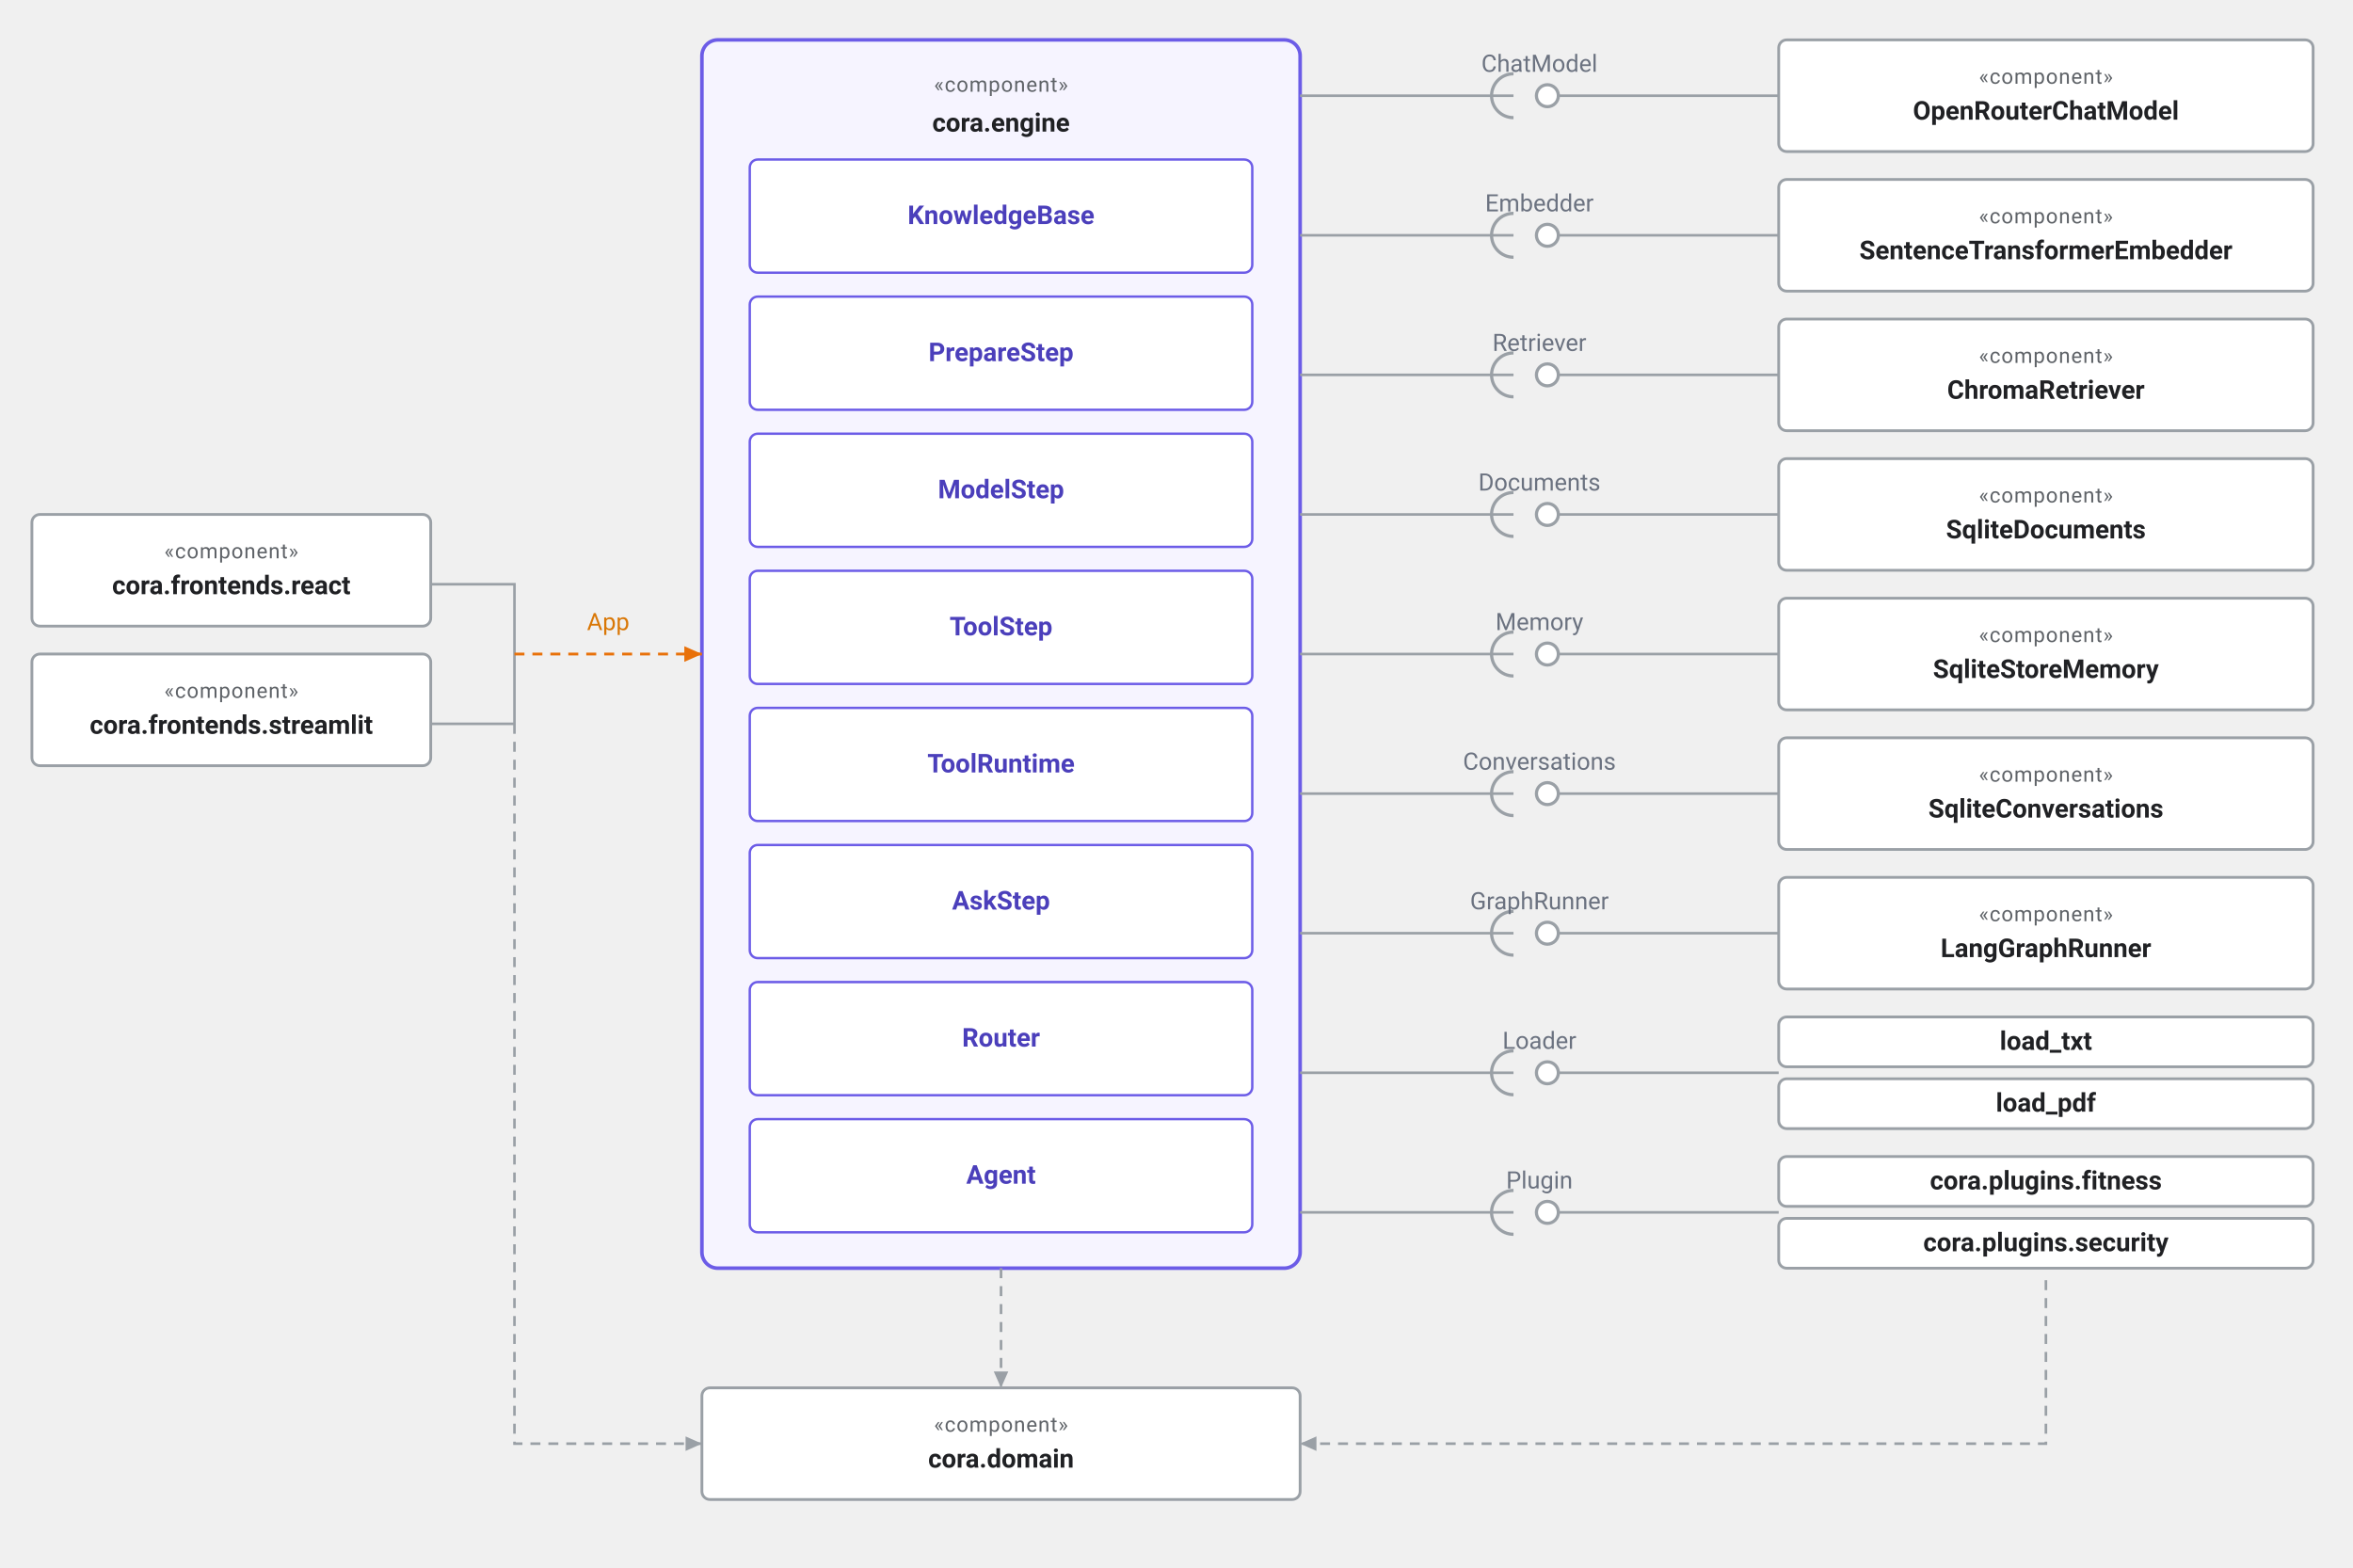
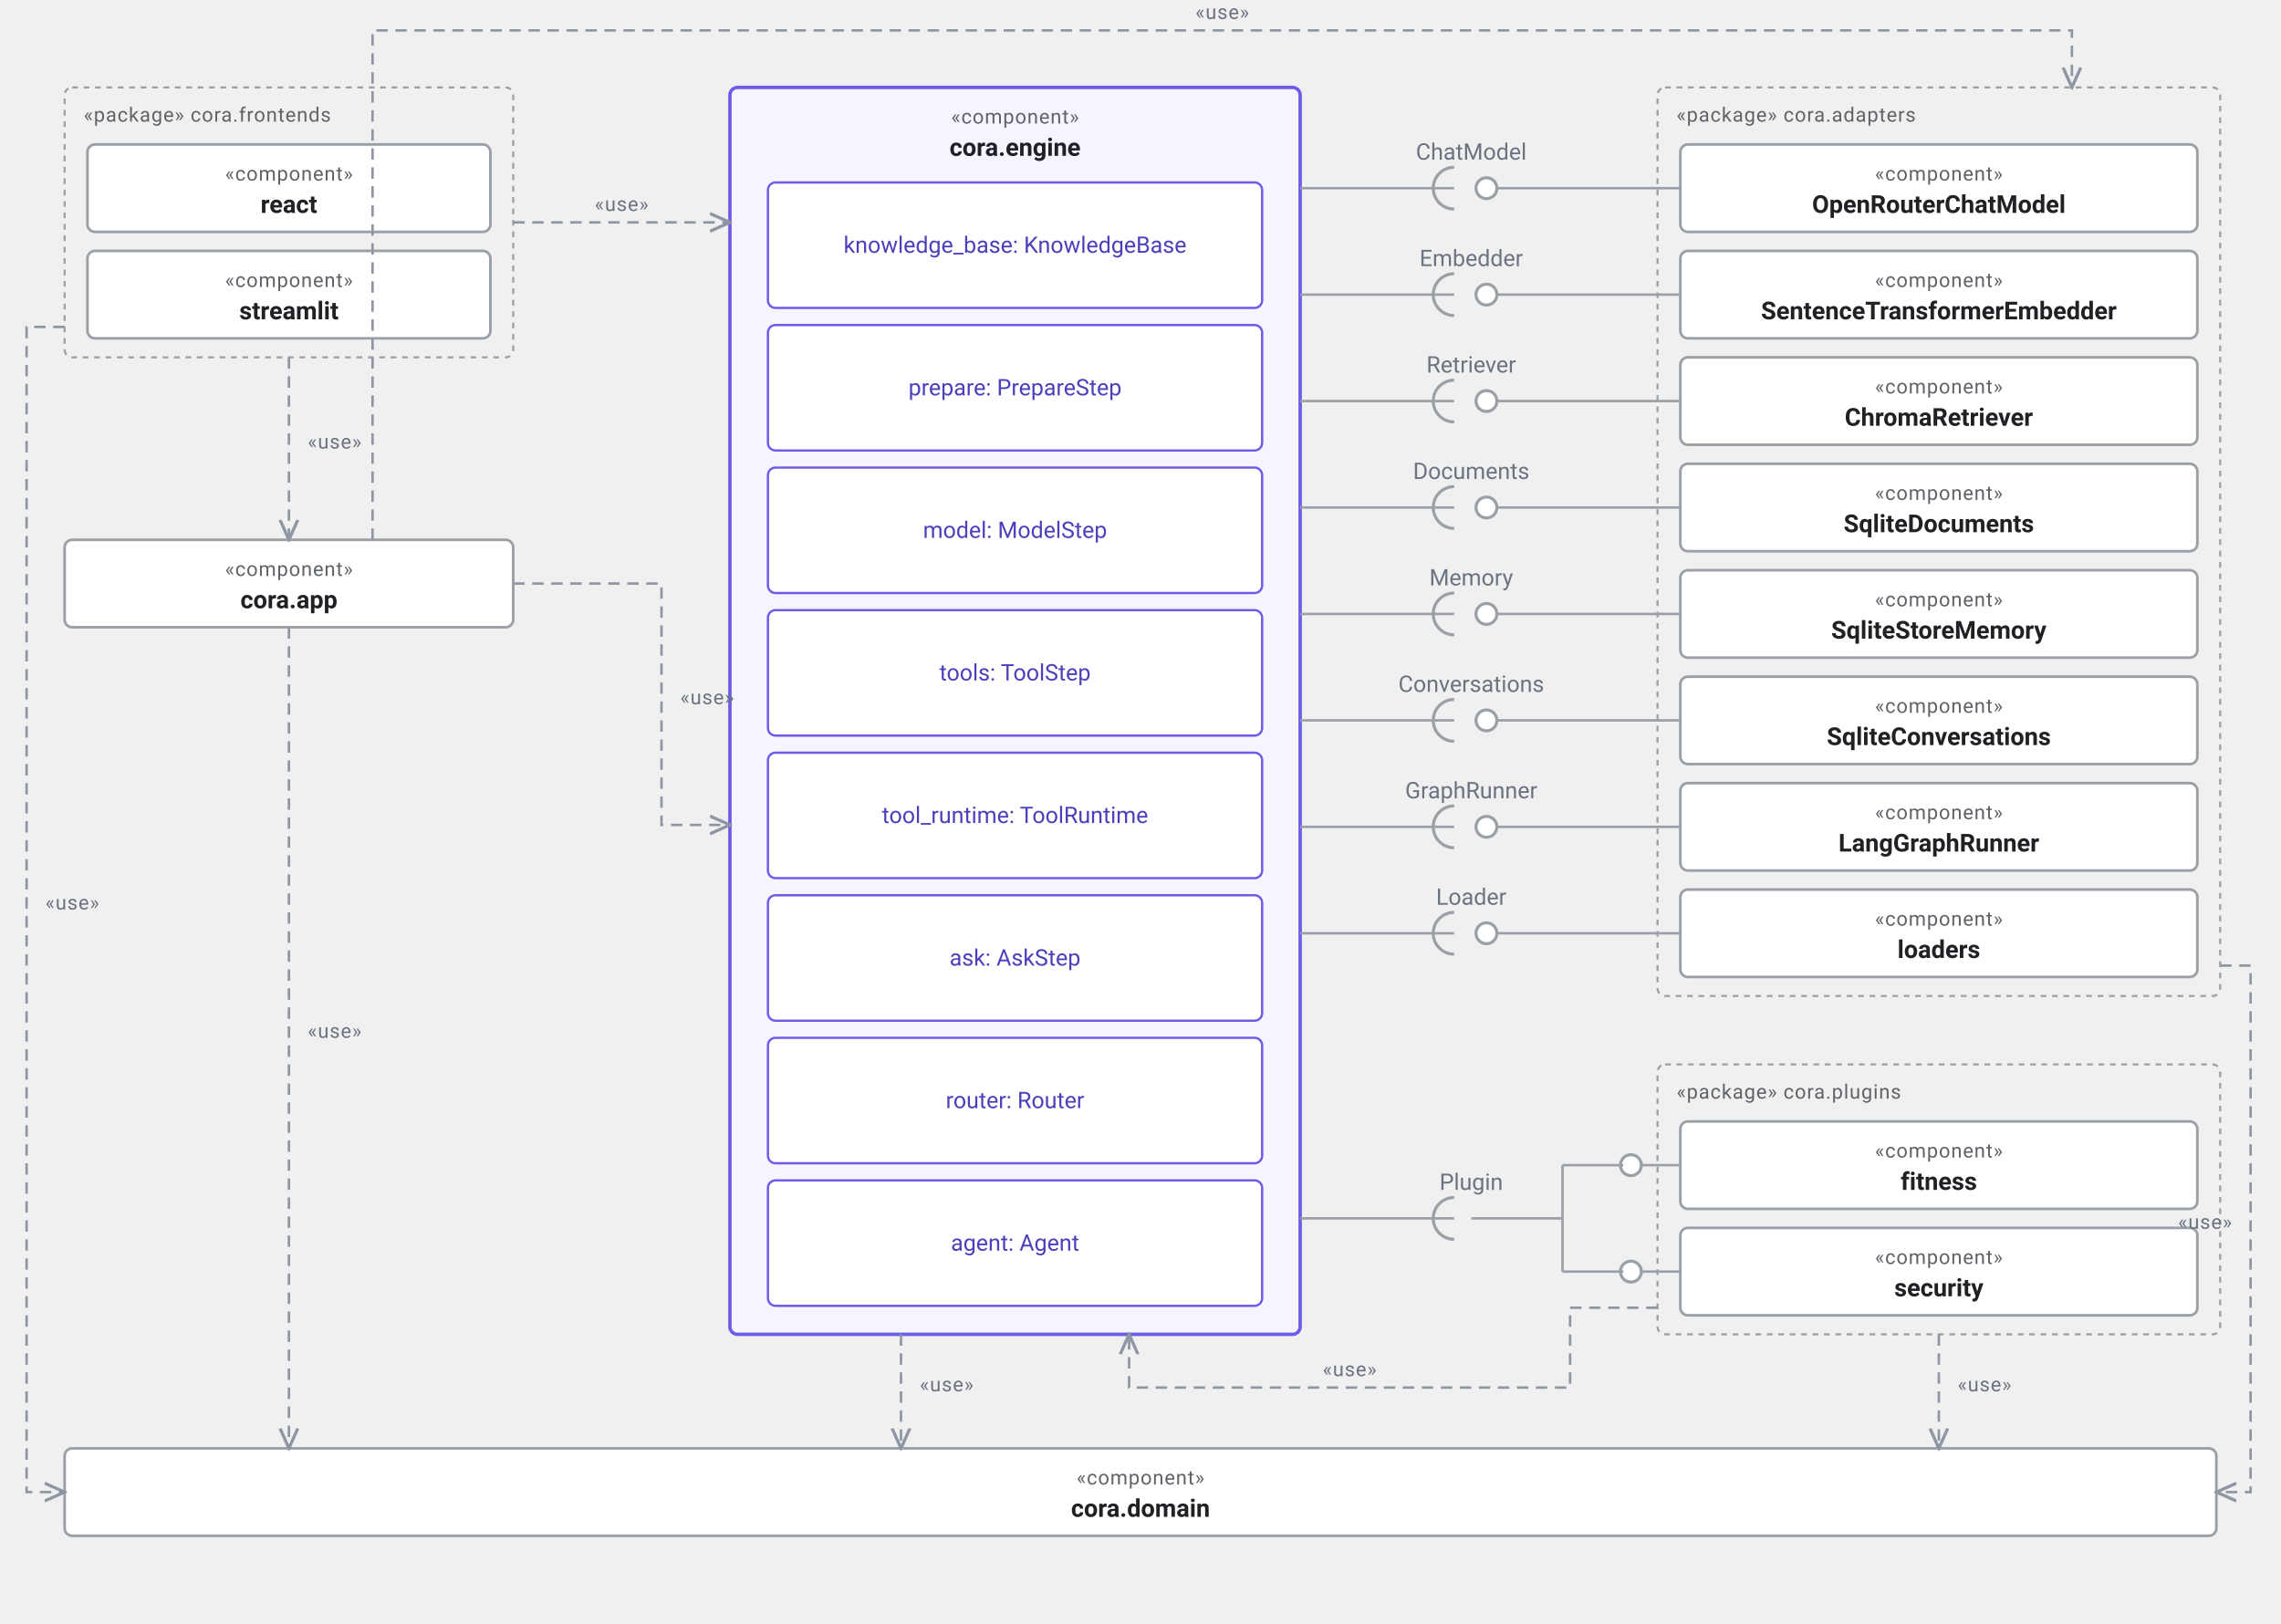
- <svg xmlns="http://www.w3.org/2000/svg" viewBox="0 0 1180 786" width="1180" height="786" role="img" aria-label="cora as components: 2 frontends drive the engine, and its 9 ports bind one adapter each; every component speaks cora.domain. Generated by scripts/gen_component_map.py.">
+ <svg xmlns="http://www.w3.org/2000/svg" viewBox="0 0 1200 854" width="1200" height="854" role="img" aria-label="cora as a UML component diagram: 2 frontends, an engine of 8 parts, 9 required interfaces wired to the components that provide them, and the packages each one depends on. Generated by scripts/gen_component_map.py.">
  <style>
    text { font: 13px/1.4 -apple-system, "Segoe UI", Roboto, sans-serif; fill: #202124 }
    .stereotype { font-size: 10.5px; fill: #5f6368; letter-spacing: .04em }
    .name { font-weight: 600 }
+     .role { font-size: 12px }
    .engine { fill: #f6f4ff; stroke: #6c5ce7; stroke-width: 1.8 }
    .part { fill: #ffffff; stroke: #6c5ce7; stroke-width: 1.2 }
-     .part-name { fill: #4b3fbb; font-weight: 600 }
+     .part-name { fill: #4b3fbb }
+     .frame { fill: none; stroke: #9aa0a6; stroke-width: 1.1; stroke-dasharray: 3 3 }
    .outer { fill: #ffffff; stroke: #9aa0a6; stroke-width: 1.4 }
    .wire { stroke: #9aa0a6; stroke-width: 1.3; fill: none }
    .socket { stroke: #9aa0a6; stroke-width: 1.6; fill: none }
    .ball { fill: #ffffff; stroke: #9aa0a6; stroke-width: 1.6 }
-     /* The two labels that stand on the page itself, not on a box: one mid-tone that
-        reads on either background, because the page's scheme is the site's to choose
-        and this file only sees the reader's system. */
    .port { fill: #6b7280; font-size: 12px }
-     .drives { stroke: #e8710a; stroke-width: 1.4; fill: none;
-               stroke-dasharray: 5 4; marker-end: url(#arrow) }
-     .uses { stroke: #9aa0a6; stroke-width: 1.3; fill: none;
-             stroke-dasharray: 5 4; marker-end: url(#uses) }
-     .drives-label { fill: #d97706; font-size: 12px }
+     .use { stroke: #8f96a3; stroke-width: 1.3; fill: none;
+            stroke-dasharray: 6 4; marker-end: url(#use) }
+     .use-label { fill: #6b7280; font-size: 10.5px; letter-spacing: .04em }
    @media (prefers-color-scheme: dark) {
      text { fill: #e8eaed }
      .stereotype { fill: #9aa0a6 }
      .engine { fill: #2a2550; stroke: #a99cff }
      .part { fill: #35306080; stroke: #a99cff }
      .part-name { fill: #cfc7ff }
      .outer { fill: #303134; stroke: #9aa0a6 }
      .ball { fill: #303134 }
    }
  </style>
  <defs>
-     <marker id="arrow" viewBox="0 0 10 10" refX="9" refY="5" markerWidth="7" markerHeight="7" orient="auto-start-reverse">
-       <path d="M 0 1 L 9 5 L 0 9 z" fill="#e8710a" />
-     </marker>
-     <marker id="uses" viewBox="0 0 10 10" refX="9" refY="5" markerWidth="7" markerHeight="7" orient="auto-start-reverse">
-       <path d="M 0 1 L 9 5 L 0 9 z" fill="#9aa0a6" />
+     <marker id="use" viewBox="0 0 10 10" refX="9" refY="5" markerWidth="9" markerHeight="9" orient="auto-start-reverse">
+       <path d="M 0 1 L 9 5 L 0 9" fill="none" stroke="#8f96a3" stroke-width="1.4" />
    </marker>
  </defs>
-   <rect x="352" y="20" width="300" height="616" rx="8" class="engine" />
-   <text x="502" y="46" class="stereotype" text-anchor="middle">«component»</text>
-   <text x="502" y="66" class="name" text-anchor="middle">cora.engine</text>
-   <rect x="376" y="80" width="252" height="56.75" rx="4" class="part" />
-   <text x="502" y="112.375" class="part-name" text-anchor="middle">KnowledgeBase</text>
-   <rect x="376" y="148.75" width="252" height="56.75" rx="4" class="part" />
-   <text x="502" y="181.125" class="part-name" text-anchor="middle">PrepareStep</text>
-   <rect x="376" y="217.5" width="252" height="56.75" rx="4" class="part" />
-   <text x="502" y="249.875" class="part-name" text-anchor="middle">ModelStep</text>
-   <rect x="376" y="286.25" width="252" height="56.75" rx="4" class="part" />
-   <text x="502" y="318.625" class="part-name" text-anchor="middle">ToolStep</text>
-   <rect x="376" y="355" width="252" height="56.75" rx="4" class="part" />
-   <text x="502" y="387.375" class="part-name" text-anchor="middle">ToolRuntime</text>
-   <rect x="376" y="423.75" width="252" height="56.75" rx="4" class="part" />
-   <text x="502" y="456.125" class="part-name" text-anchor="middle">AskStep</text>
-   <rect x="376" y="492.5" width="252" height="56.75" rx="4" class="part" />
-   <text x="502" y="524.875" class="part-name" text-anchor="middle">Router</text>
-   <rect x="376" y="561.25" width="252" height="56.75" rx="4" class="part" />
-   <text x="502" y="593.625" class="part-name" text-anchor="middle">Agent</text>
-   <rect x="16" y="258" width="200" height="56" rx="4" class="outer" />
-   <text x="116" y="280" class="stereotype" text-anchor="middle">«component»</text>
-   <text x="116" y="298" class="name" text-anchor="middle">cora.frontends.react</text>
-   <rect x="16" y="328" width="200" height="56" rx="4" class="outer" />
-   <text x="116" y="350" class="stereotype" text-anchor="middle">«component»</text>
-   <text x="116" y="368" class="name" text-anchor="middle">cora.frontends.streamlit</text>
-   <path d="M 216 293 H 258 V 363 H 216" class="wire" />
-   <path d="M 258 328 H 352" class="drives" />
-   <text x="305" y="316" class="drives-label" text-anchor="middle">App</text>
-   <path d="M 652 48 H 759" class="wire" />
-   <path d="M 759 37 A 11 11 0 0 0 759 59" class="socket" />
-   <circle cx="776" cy="48" r="5.5" class="ball" />
-   <path d="M 781.5 48 H 892" class="wire" />
-   <text x="772" y="36" class="port" text-anchor="middle">ChatModel</text>
-   <rect x="892" y="20" width="268" height="56" rx="4" class="outer" />
-   <text x="1026" y="42" class="stereotype" text-anchor="middle">«component»</text>
-   <text x="1026" y="60" class="name" text-anchor="middle">OpenRouterChatModel</text>
-   <path d="M 652 118 H 759" class="wire" />
-   <path d="M 759 107 A 11 11 0 0 0 759 129" class="socket" />
-   <circle cx="776" cy="118" r="5.5" class="ball" />
-   <path d="M 781.5 118 H 892" class="wire" />
-   <text x="772" y="106" class="port" text-anchor="middle">Embedder</text>
-   <rect x="892" y="90" width="268" height="56" rx="4" class="outer" />
-   <text x="1026" y="112" class="stereotype" text-anchor="middle">«component»</text>
-   <text x="1026" y="130" class="name" text-anchor="middle">SentenceTransformerEmbedder</text>
-   <path d="M 652 188 H 759" class="wire" />
-   <path d="M 759 177 A 11 11 0 0 0 759 199" class="socket" />
-   <circle cx="776" cy="188" r="5.5" class="ball" />
-   <path d="M 781.5 188 H 892" class="wire" />
-   <text x="772" y="176" class="port" text-anchor="middle">Retriever</text>
-   <rect x="892" y="160" width="268" height="56" rx="4" class="outer" />
-   <text x="1026" y="182" class="stereotype" text-anchor="middle">«component»</text>
-   <text x="1026" y="200" class="name" text-anchor="middle">ChromaRetriever</text>
-   <path d="M 652 258 H 759" class="wire" />
-   <path d="M 759 247 A 11 11 0 0 0 759 269" class="socket" />
-   <circle cx="776" cy="258" r="5.5" class="ball" />
-   <path d="M 781.5 258 H 892" class="wire" />
-   <text x="772" y="246" class="port" text-anchor="middle">Documents</text>
-   <rect x="892" y="230" width="268" height="56" rx="4" class="outer" />
-   <text x="1026" y="252" class="stereotype" text-anchor="middle">«component»</text>
-   <text x="1026" y="270" class="name" text-anchor="middle">SqliteDocuments</text>
-   <path d="M 652 328 H 759" class="wire" />
-   <path d="M 759 317 A 11 11 0 0 0 759 339" class="socket" />
-   <circle cx="776" cy="328" r="5.5" class="ball" />
-   <path d="M 781.5 328 H 892" class="wire" />
-   <text x="772" y="316" class="port" text-anchor="middle">Memory</text>
-   <rect x="892" y="300" width="268" height="56" rx="4" class="outer" />
-   <text x="1026" y="322" class="stereotype" text-anchor="middle">«component»</text>
-   <text x="1026" y="340" class="name" text-anchor="middle">SqliteStoreMemory</text>
-   <path d="M 652 398 H 759" class="wire" />
-   <path d="M 759 387 A 11 11 0 0 0 759 409" class="socket" />
-   <circle cx="776" cy="398" r="5.5" class="ball" />
-   <path d="M 781.5 398 H 892" class="wire" />
-   <text x="772" y="386" class="port" text-anchor="middle">Conversations</text>
-   <rect x="892" y="370" width="268" height="56" rx="4" class="outer" />
-   <text x="1026" y="392" class="stereotype" text-anchor="middle">«component»</text>
-   <text x="1026" y="410" class="name" text-anchor="middle">SqliteConversations</text>
-   <path d="M 652 468 H 759" class="wire" />
-   <path d="M 759 457 A 11 11 0 0 0 759 479" class="socket" />
-   <circle cx="776" cy="468" r="5.5" class="ball" />
-   <path d="M 781.5 468 H 892" class="wire" />
-   <text x="772" y="456" class="port" text-anchor="middle">GraphRunner</text>
-   <rect x="892" y="440" width="268" height="56" rx="4" class="outer" />
-   <text x="1026" y="462" class="stereotype" text-anchor="middle">«component»</text>
-   <text x="1026" y="480" class="name" text-anchor="middle">LangGraphRunner</text>
-   <path d="M 652 538 H 759" class="wire" />
-   <path d="M 759 527 A 11 11 0 0 0 759 549" class="socket" />
-   <circle cx="776" cy="538" r="5.5" class="ball" />
-   <path d="M 781.5 538 H 892" class="wire" />
-   <text x="772" y="526" class="port" text-anchor="middle">Loader</text>
-   <rect x="892" y="510" width="268" height="25" rx="4" class="outer" />
-   <text x="1026" y="526.5" class="name" text-anchor="middle">load_txt</text>
-   <rect x="892" y="541" width="268" height="25" rx="4" class="outer" />
-   <text x="1026" y="557.5" class="name" text-anchor="middle">load_pdf</text>
-   <path d="M 652 608 H 759" class="wire" />
-   <path d="M 759 597 A 11 11 0 0 0 759 619" class="socket" />
-   <circle cx="776" cy="608" r="5.5" class="ball" />
-   <path d="M 781.5 608 H 892" class="wire" />
-   <text x="772" y="596" class="port" text-anchor="middle">Plugin</text>
-   <rect x="892" y="580" width="268" height="25" rx="4" class="outer" />
-   <text x="1026" y="596.5" class="name" text-anchor="middle">cora.plugins.fitness</text>
-   <rect x="892" y="611" width="268" height="25" rx="4" class="outer" />
-   <text x="1026" y="627.5" class="name" text-anchor="middle">cora.plugins.security</text>
-   <rect x="352" y="696" width="300" height="56" rx="4" class="outer" />
-   <text x="502" y="718" class="stereotype" text-anchor="middle">«component»</text>
-   <text x="502" y="736" class="name" text-anchor="middle">cora.domain</text>
-   <path d="M 502 636 V 696" class="uses" />
-   <path d="M 258 363 V 724 H 352" class="uses" />
-   <path d="M 1026 642 V 724 H 652" class="uses" />
+   <rect x="384" y="46" width="300" height="656" rx="4" class="engine" />
+   <text x="534" y="65" class="stereotype" text-anchor="middle">«component»</text>
+   <text x="534" y="82" class="name" text-anchor="middle">cora.engine</text>
+   <rect x="404" y="96" width="260" height="66" rx="4" class="part" />
+   <text x="534" y="133" class="part-name role" text-anchor="middle">knowledge_base: KnowledgeBase</text>
+   <rect x="404" y="171" width="260" height="66" rx="4" class="part" />
+   <text x="534" y="208" class="part-name role" text-anchor="middle">prepare: PrepareStep</text>
+   <rect x="404" y="246" width="260" height="66" rx="4" class="part" />
+   <text x="534" y="283" class="part-name role" text-anchor="middle">model: ModelStep</text>
+   <rect x="404" y="321" width="260" height="66" rx="4" class="part" />
+   <text x="534" y="358" class="part-name role" text-anchor="middle">tools: ToolStep</text>
+   <rect x="404" y="396" width="260" height="66" rx="4" class="part" />
+   <text x="534" y="433" class="part-name role" text-anchor="middle">tool_runtime: ToolRuntime</text>
+   <rect x="404" y="471" width="260" height="66" rx="4" class="part" />
+   <text x="534" y="508" class="part-name role" text-anchor="middle">ask: AskStep</text>
+   <rect x="404" y="546" width="260" height="66" rx="4" class="part" />
+   <text x="534" y="583" class="part-name role" text-anchor="middle">router: Router</text>
+   <rect x="404" y="621" width="260" height="66" rx="4" class="part" />
+   <text x="534" y="658" class="part-name role" text-anchor="middle">agent: Agent</text>
+   <rect x="34" y="46" width="236" height="142" rx="4" class="frame" />
+   <text x="44" y="64" class="stereotype" text-anchor="start">«package» cora.frontends</text>
+   <rect x="46" y="76" width="212" height="46" rx="4" class="outer" />
+   <text x="152" y="95" class="stereotype" text-anchor="middle">«component»</text>
+   <text x="152" y="112" class="name" text-anchor="middle">react</text>
+   <rect x="46" y="132" width="212" height="46" rx="4" class="outer" />
+   <text x="152" y="151" class="stereotype" text-anchor="middle">«component»</text>
+   <text x="152" y="168" class="name" text-anchor="middle">streamlit</text>
+   <rect x="34" y="284" width="236" height="46" rx="4" class="outer" />
+   <text x="152" y="303" class="stereotype" text-anchor="middle">«component»</text>
+   <text x="152" y="320" class="name" text-anchor="middle">cora.app</text>
+   <rect x="34" y="762" width="1132" height="46" rx="4" class="outer" />
+   <text x="600" y="781" class="stereotype" text-anchor="middle">«component»</text>
+   <text x="600" y="798" class="name" text-anchor="middle">cora.domain</text>
+   <rect x="872" y="46" width="296" height="478" rx="4" class="frame" />
+   <text x="882" y="64" class="stereotype" text-anchor="start">«package» cora.adapters</text>
+   <rect x="884" y="76" width="272" height="46" rx="4" class="outer" />
+   <text x="1020" y="95" class="stereotype" text-anchor="middle">«component»</text>
+   <text x="1020" y="112" class="name" text-anchor="middle">OpenRouterChatModel</text>
+   <path d="M 684 99 L 765 99" class="wire" />
+   <path d="M 765 88 A 11 11 0 0 0 765 110" class="socket" />
+   <text x="774" y="84" class="port" text-anchor="middle">ChatModel</text>
+   <circle cx="782" cy="99" r="5.5" class="ball" />
+   <path d="M 787.5 99 L 884 99" class="wire" />
+   <rect x="884" y="132" width="272" height="46" rx="4" class="outer" />
+   <text x="1020" y="151" class="stereotype" text-anchor="middle">«component»</text>
+   <text x="1020" y="168" class="name" text-anchor="middle">SentenceTransformerEmbedder</text>
+   <path d="M 684 155 L 765 155" class="wire" />
+   <path d="M 765 144 A 11 11 0 0 0 765 166" class="socket" />
+   <text x="774" y="140" class="port" text-anchor="middle">Embedder</text>
+   <circle cx="782" cy="155" r="5.5" class="ball" />
+   <path d="M 787.5 155 L 884 155" class="wire" />
+   <rect x="884" y="188" width="272" height="46" rx="4" class="outer" />
+   <text x="1020" y="207" class="stereotype" text-anchor="middle">«component»</text>
+   <text x="1020" y="224" class="name" text-anchor="middle">ChromaRetriever</text>
+   <path d="M 684 211 L 765 211" class="wire" />
+   <path d="M 765 200 A 11 11 0 0 0 765 222" class="socket" />
+   <text x="774" y="196" class="port" text-anchor="middle">Retriever</text>
+   <circle cx="782" cy="211" r="5.5" class="ball" />
+   <path d="M 787.5 211 L 884 211" class="wire" />
+   <rect x="884" y="244" width="272" height="46" rx="4" class="outer" />
+   <text x="1020" y="263" class="stereotype" text-anchor="middle">«component»</text>
+   <text x="1020" y="280" class="name" text-anchor="middle">SqliteDocuments</text>
+   <path d="M 684 267 L 765 267" class="wire" />
+   <path d="M 765 256 A 11 11 0 0 0 765 278" class="socket" />
+   <text x="774" y="252" class="port" text-anchor="middle">Documents</text>
+   <circle cx="782" cy="267" r="5.5" class="ball" />
+   <path d="M 787.5 267 L 884 267" class="wire" />
+   <rect x="884" y="300" width="272" height="46" rx="4" class="outer" />
+   <text x="1020" y="319" class="stereotype" text-anchor="middle">«component»</text>
+   <text x="1020" y="336" class="name" text-anchor="middle">SqliteStoreMemory</text>
+   <path d="M 684 323 L 765 323" class="wire" />
+   <path d="M 765 312 A 11 11 0 0 0 765 334" class="socket" />
+   <text x="774" y="308" class="port" text-anchor="middle">Memory</text>
+   <circle cx="782" cy="323" r="5.5" class="ball" />
+   <path d="M 787.5 323 L 884 323" class="wire" />
+   <rect x="884" y="356" width="272" height="46" rx="4" class="outer" />
+   <text x="1020" y="375" class="stereotype" text-anchor="middle">«component»</text>
+   <text x="1020" y="392" class="name" text-anchor="middle">SqliteConversations</text>
+   <path d="M 684 379 L 765 379" class="wire" />
+   <path d="M 765 368 A 11 11 0 0 0 765 390" class="socket" />
+   <text x="774" y="364" class="port" text-anchor="middle">Conversations</text>
+   <circle cx="782" cy="379" r="5.5" class="ball" />
+   <path d="M 787.5 379 L 884 379" class="wire" />
+   <rect x="884" y="412" width="272" height="46" rx="4" class="outer" />
+   <text x="1020" y="431" class="stereotype" text-anchor="middle">«component»</text>
+   <text x="1020" y="448" class="name" text-anchor="middle">LangGraphRunner</text>
+   <path d="M 684 435 L 765 435" class="wire" />
+   <path d="M 765 424 A 11 11 0 0 0 765 446" class="socket" />
+   <text x="774" y="420" class="port" text-anchor="middle">GraphRunner</text>
+   <circle cx="782" cy="435" r="5.5" class="ball" />
+   <path d="M 787.5 435 L 884 435" class="wire" />
+   <rect x="884" y="468" width="272" height="46" rx="4" class="outer" />
+   <text x="1020" y="487" class="stereotype" text-anchor="middle">«component»</text>
+   <text x="1020" y="504" class="name" text-anchor="middle">loaders</text>
+   <path d="M 684 491 L 765 491" class="wire" />
+   <path d="M 765 480 A 11 11 0 0 0 765 502" class="socket" />
+   <text x="774" y="476" class="port" text-anchor="middle">Loader</text>
+   <circle cx="782" cy="491" r="5.5" class="ball" />
+   <path d="M 787.5 491 L 884 491" class="wire" />
+   <rect x="872" y="560" width="296" height="142" rx="4" class="frame" />
+   <text x="882" y="578" class="stereotype" text-anchor="start">«package» cora.plugins</text>
+   <rect x="884" y="590" width="272" height="46" rx="4" class="outer" />
+   <text x="1020" y="609" class="stereotype" text-anchor="middle">«component»</text>
+   <text x="1020" y="626" class="name" text-anchor="middle">fitness</text>
+   <rect x="884" y="646" width="272" height="46" rx="4" class="outer" />
+   <text x="1020" y="665" class="stereotype" text-anchor="middle">«component»</text>
+   <text x="1020" y="682" class="name" text-anchor="middle">security</text>
+   <path d="M 684 641 L 765 641" class="wire" />
+   <path d="M 765 630 A 11 11 0 0 0 765 652" class="socket" />
+   <text x="774" y="626" class="port" text-anchor="middle">Plugin</text>
+   <path d="M 774 641 L 822 641" class="wire" />
+   <path d="M 822 641 L 822 613" class="wire" />
+   <circle cx="858" cy="613" r="5.5" class="ball" />
+   <path d="M 863.5 613 L 884 613" class="wire" />
+   <path d="M 822 613 L 854 613" class="wire" />
+   <path d="M 822 641 L 822 669" class="wire" />
+   <circle cx="858" cy="669" r="5.5" class="ball" />
+   <path d="M 863.5 669 L 884 669" class="wire" />
+   <path d="M 822 669 L 854 669" class="wire" />
+   <path d="M 1168 508 L 1184 508 L 1184 785 L 1166 785" class="use" />
+   <text x="1160" y="646.5" class="use-label" text-anchor="middle">«use»</text>
+   <path d="M 196 284 L 196 16 L 1090 16 L 1090 46" class="use" />
+   <text x="643" y="10" class="use-label" text-anchor="middle">«use»</text>
+   <path d="M 152 330 L 152 762" class="use" />
+   <text x="176" y="546" class="use-label" text-anchor="middle">«use»</text>
+   <path d="M 270 307 L 348 307 L 348 434 L 384 434" class="use" />
+   <text x="372" y="370.5" class="use-label" text-anchor="middle">«use»</text>
+   <path d="M 474 702 L 474 762" class="use" />
+   <text x="498" y="732" class="use-label" text-anchor="middle">«use»</text>
+   <path d="M 152 188 L 152 284" class="use" />
+   <text x="176" y="236" class="use-label" text-anchor="middle">«use»</text>
+   <path d="M 34 172 L 14 172 L 14 785 L 34 785" class="use" />
+   <text x="38" y="478.5" class="use-label" text-anchor="middle">«use»</text>
+   <path d="M 270 117 L 384 117" class="use" />
+   <text x="327" y="111" class="use-label" text-anchor="middle">«use»</text>
+   <path d="M 1020 702 L 1020 762" class="use" />
+   <text x="1044" y="732" class="use-label" text-anchor="middle">«use»</text>
+   <path d="M 872 688 L 826 688 L 826 730 L 594 730 L 594 702" class="use" />
+   <text x="710" y="724" class="use-label" text-anchor="middle">«use»</text>
</svg>
